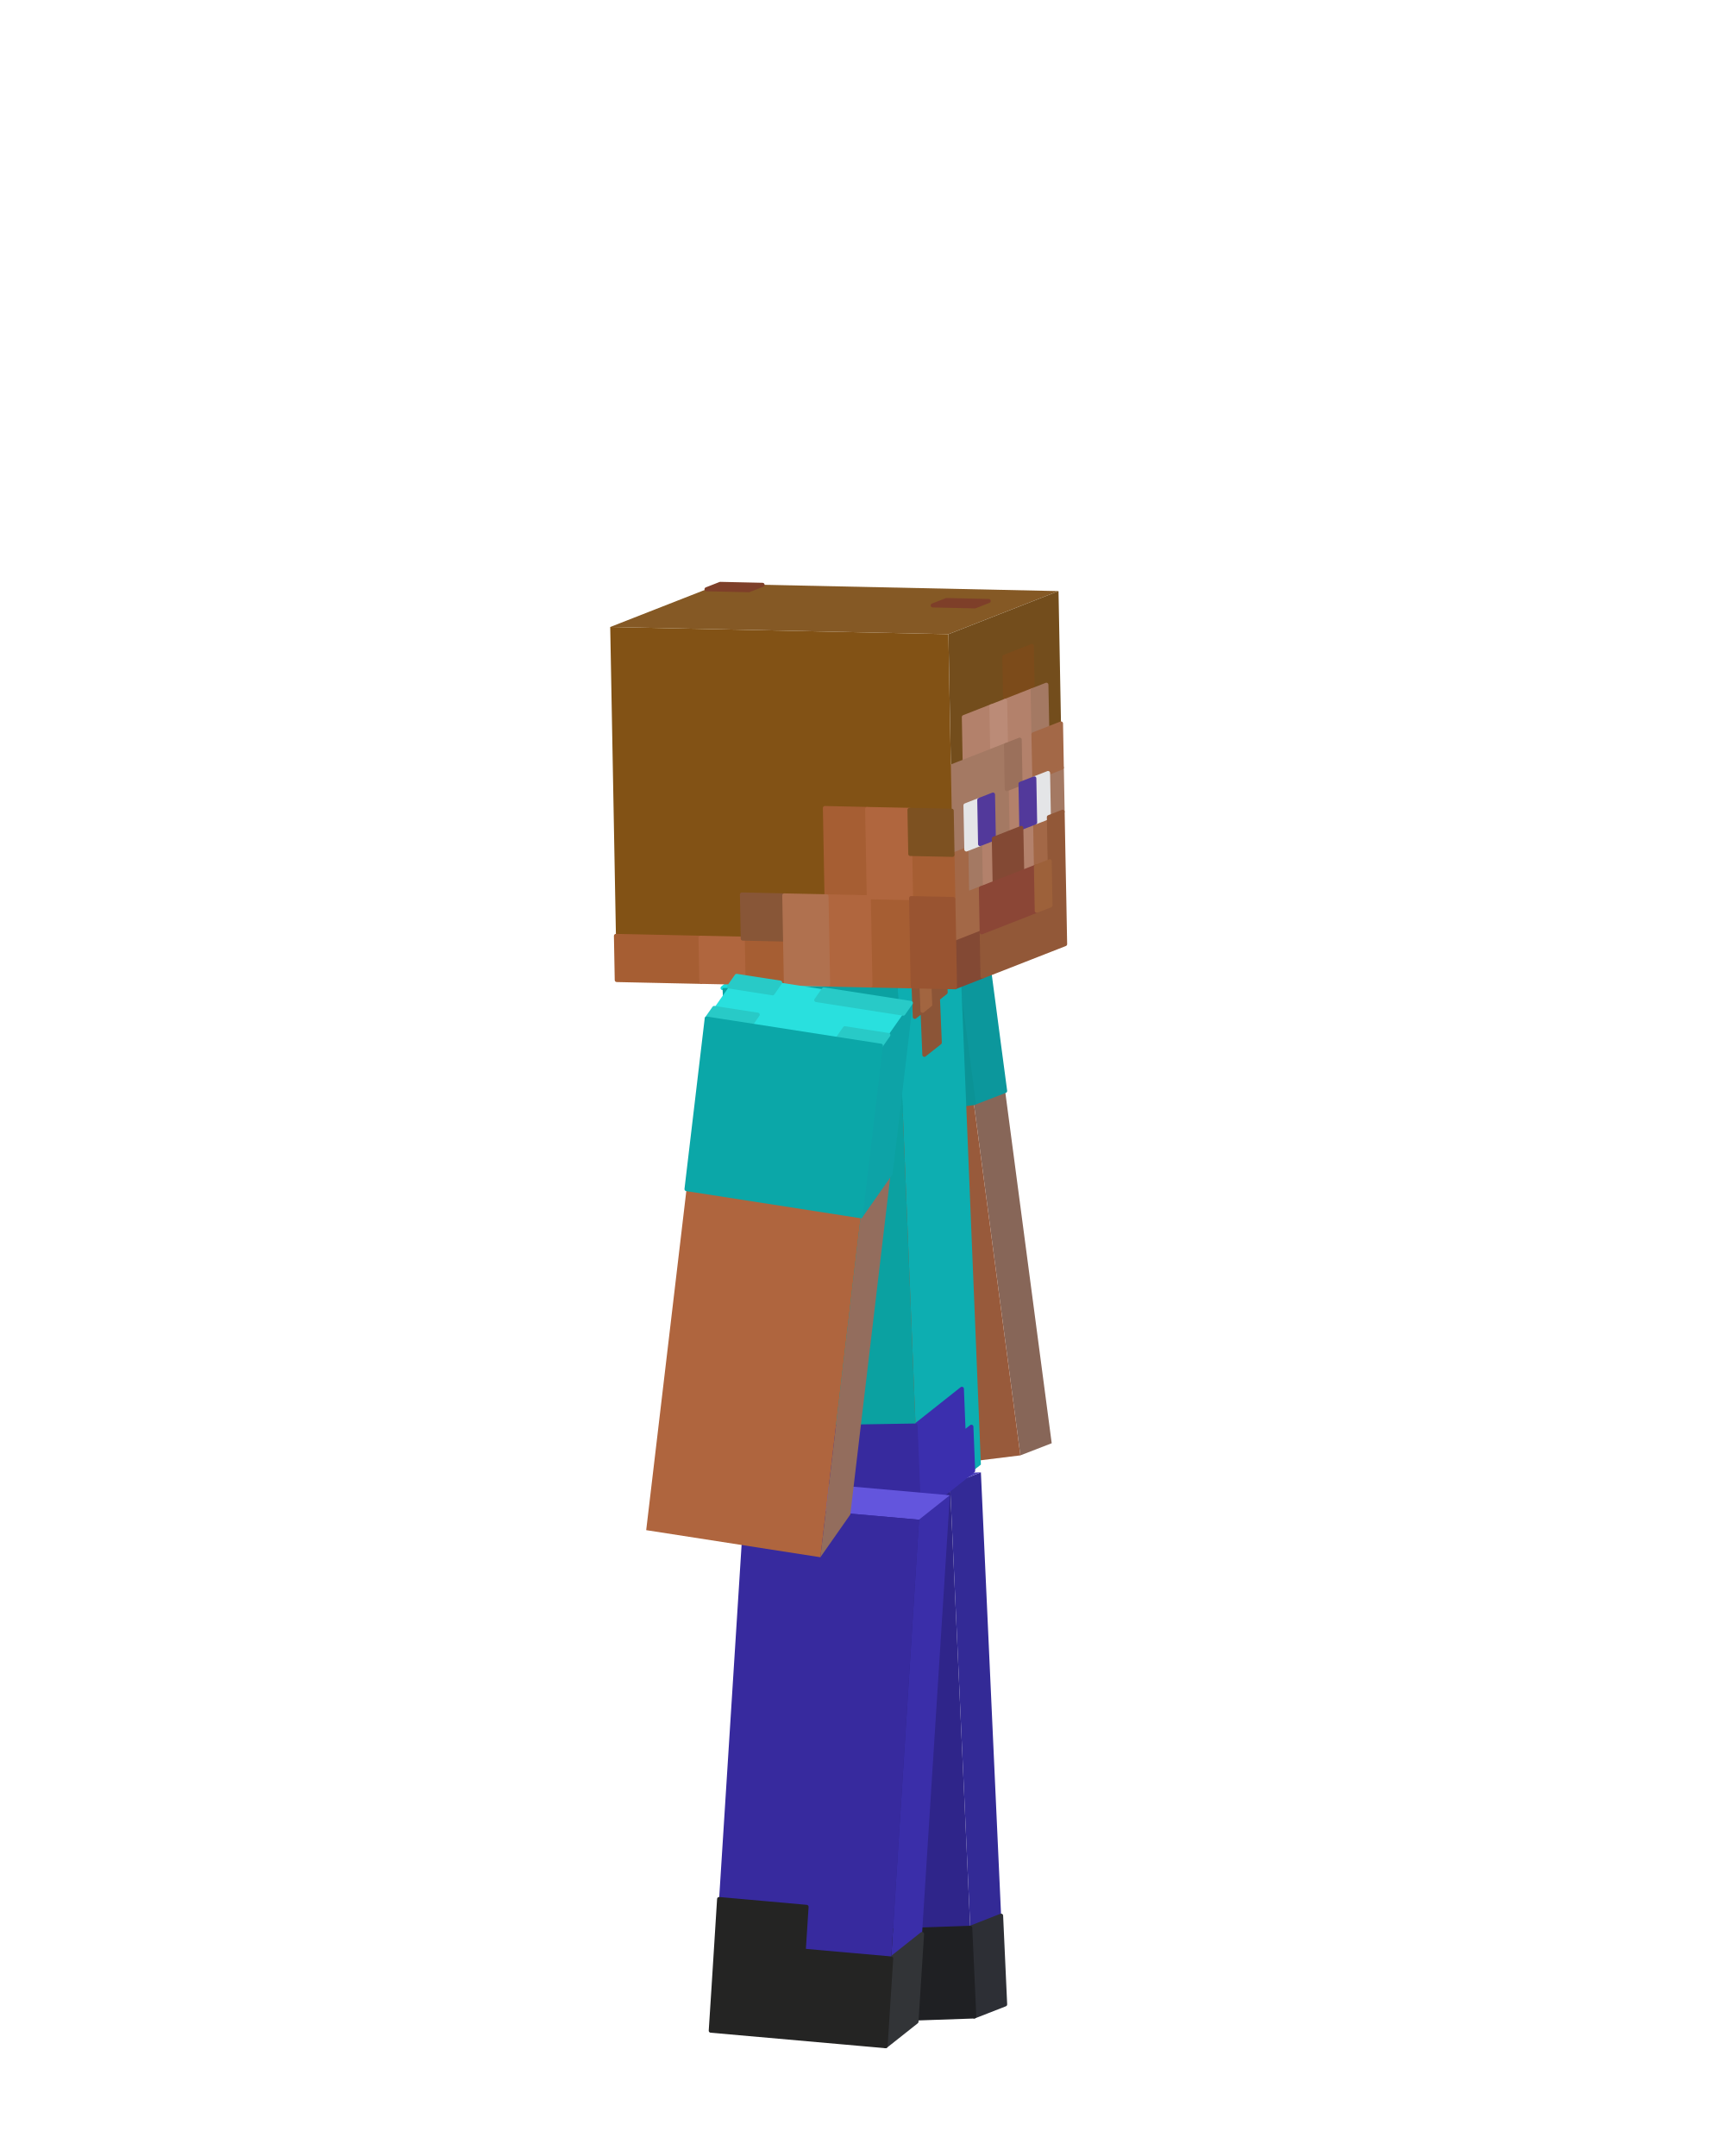
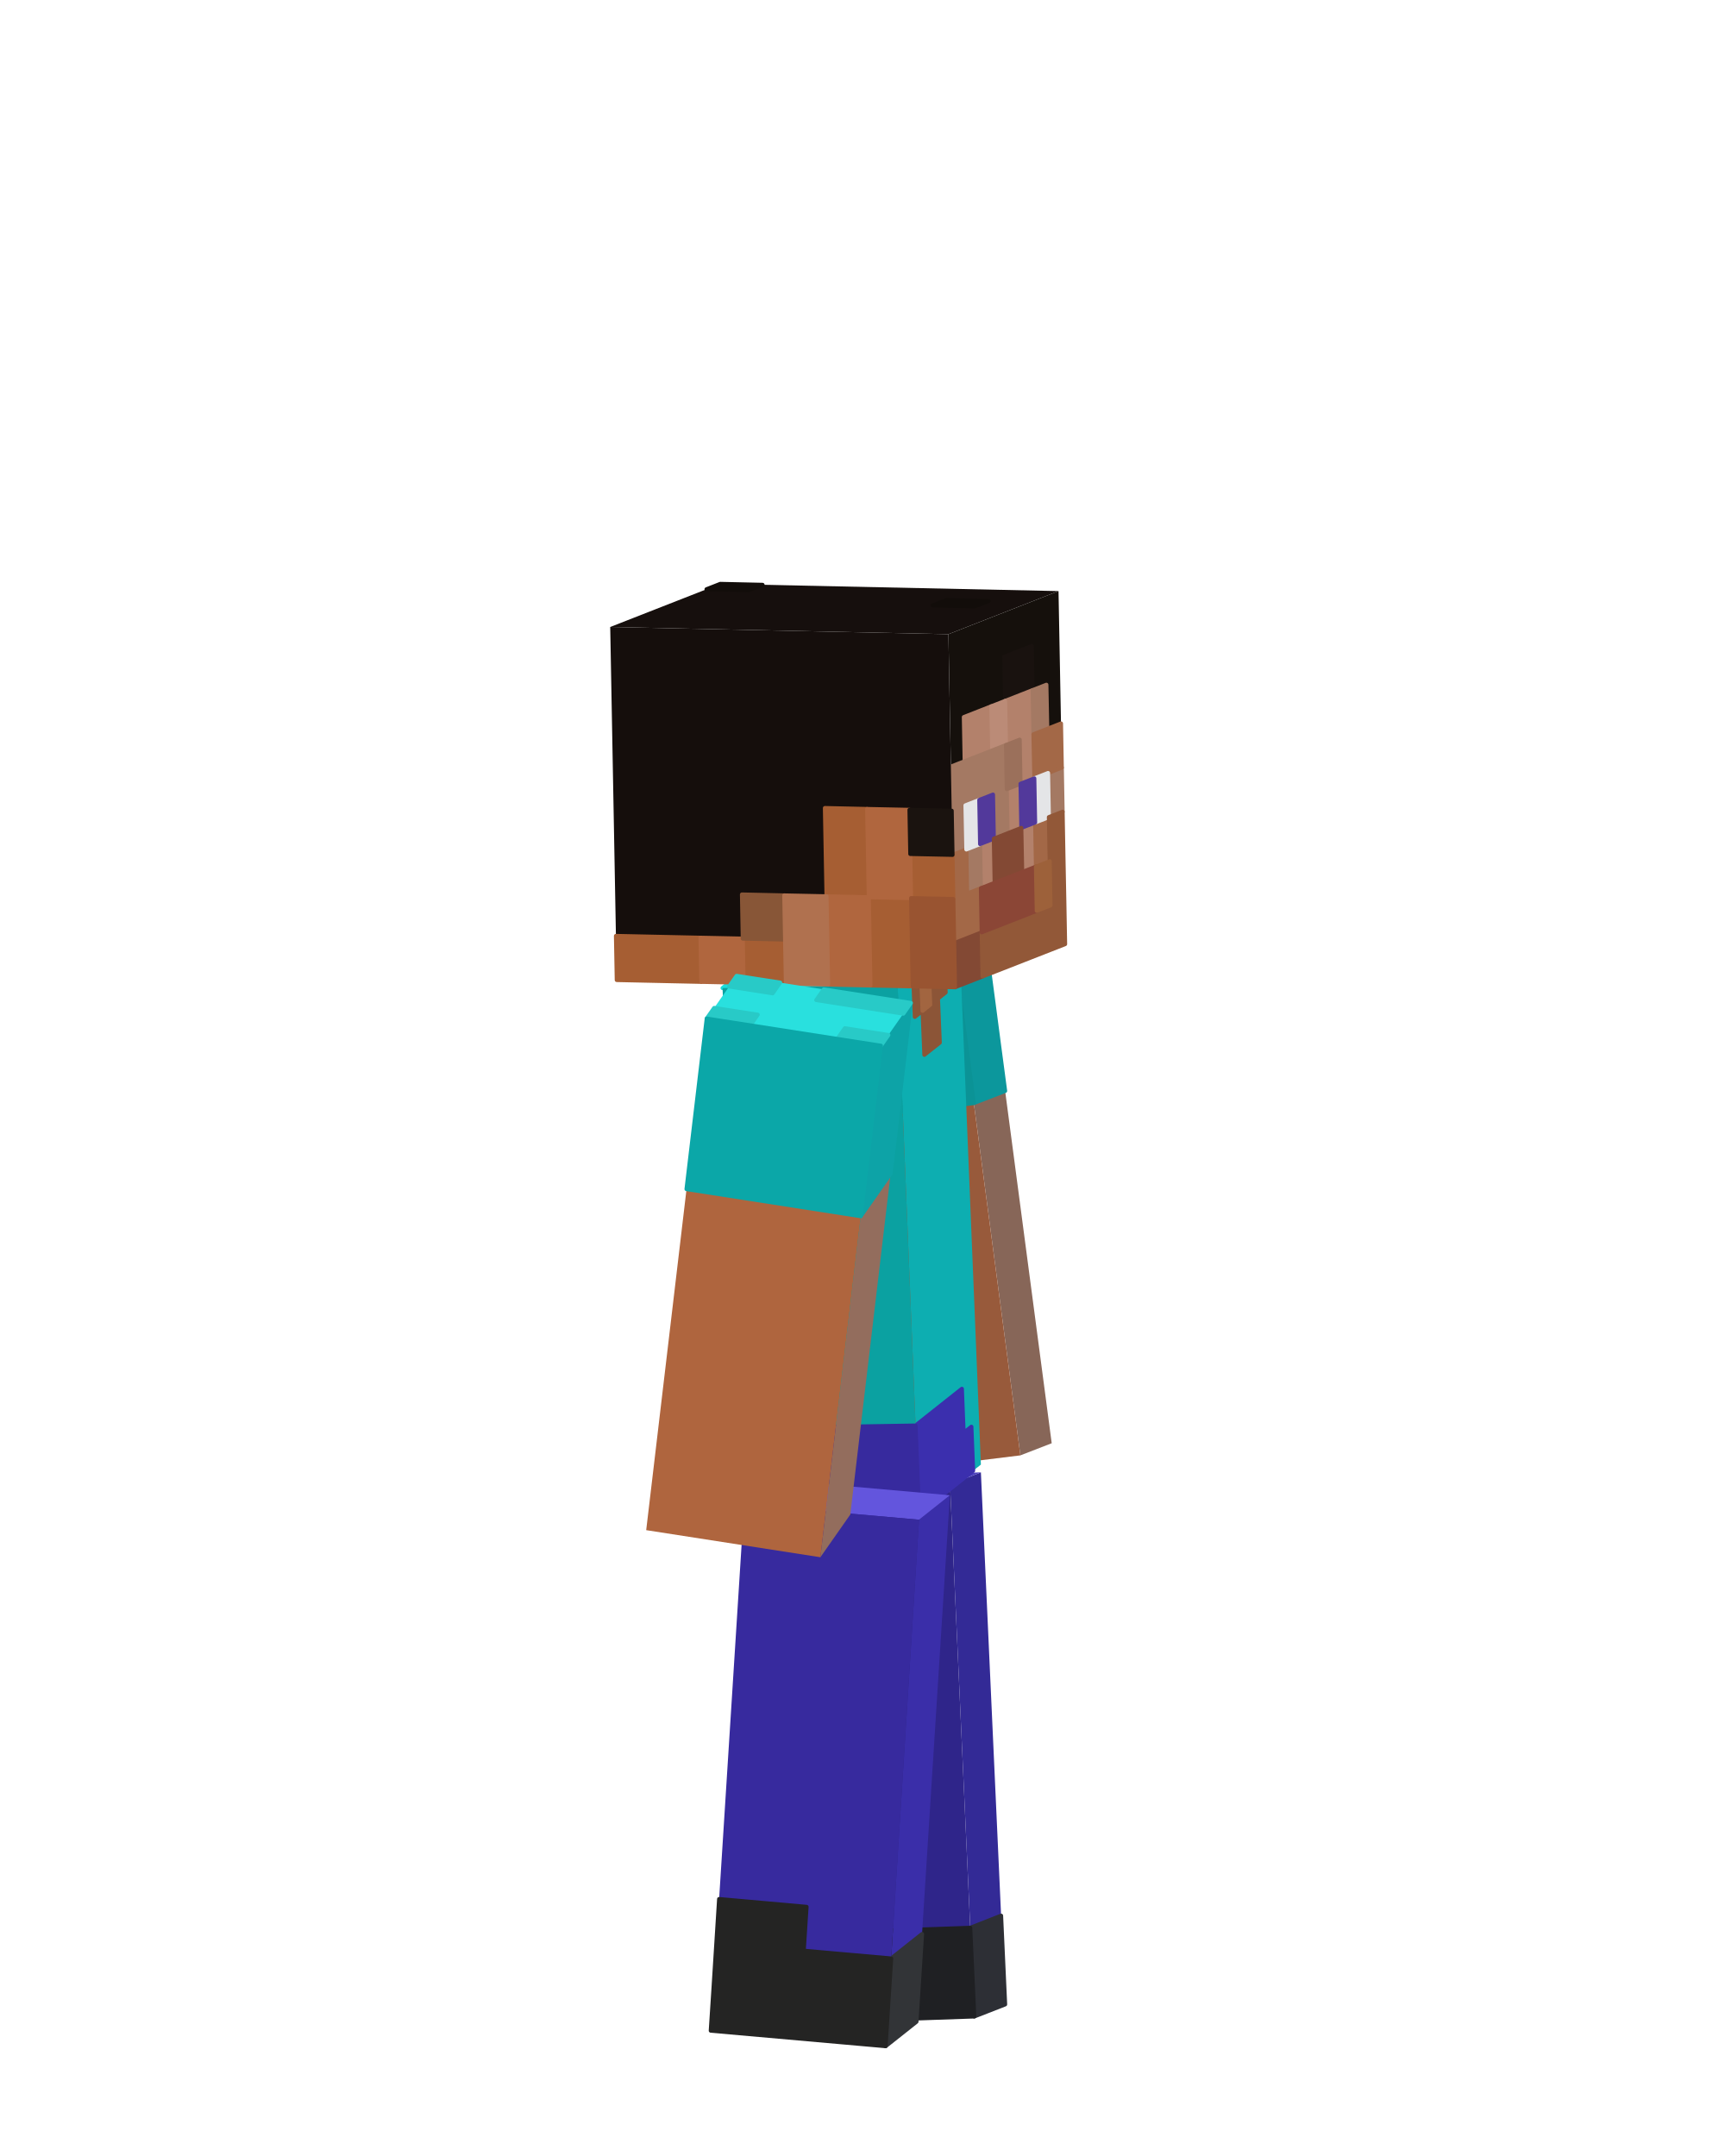
<svg xmlns="http://www.w3.org/2000/svg" viewBox="0 0 256 320" width="256" height="320" role="img" aria-labelledby="steve-side-title">
  <g id="steve">
    <g id="arm-left" aria-label="Left arm">
      <g class="face" data-face="top">
        <path fill="#0db7ba" d="M115.31 140.76L119.95 138.96L145.71 135.77L141.06 137.57Z" />
        <path fill="#0da2a6" stroke="#0da2a6" stroke-width=".6" stroke-linejoin="round" d="M115.31 140.76L116.47 140.31L122.91 139.51L121.75 139.96ZM118.79 139.41L119.95 138.96L126.39 138.16L125.23 138.61ZM128.19 139.17L129.35 138.72L135.79 137.92L134.62 138.37ZM134.62 138.37L135.79 137.92L142.23 137.12L141.06 137.57ZM138.11 137.02L139.27 136.57L145.71 135.77L144.55 136.22Z" />
      </g>
      <g class="face" data-face="front">
        <path fill="#876658" d="M141.06 137.57L145.71 135.77L156.08 214.21L151.43 216.01Z" />
        <path fill="#0c979c" stroke="#0c979c" stroke-width=".6" stroke-linejoin="round" d="M141.06 137.57L145.71 135.77L146.57 142.31L141.93 144.11ZM141.93 144.11L146.57 142.31L147.44 148.85L142.79 150.65ZM142.79 150.65L147.44 148.85L148.3 155.38L143.66 157.18ZM143.66 157.18L148.3 155.38L149.17 161.92L144.52 163.72Z" />
      </g>
      <g class="face" data-face="nx">
        <path fill="#985a3b" d="M115.31 140.76L141.06 137.57L151.43 216.01L125.68 219.19Z" />
        <path fill="#0b9396" stroke="#0b9396" stroke-width=".6" stroke-linejoin="round" d="M115.31 140.76L141.06 137.57L141.93 144.11L116.17 147.29ZM116.17 147.29L141.93 144.11L142.79 150.65L117.03 153.83ZM117.03 153.83L142.79 150.65L143.66 157.18L117.9 160.37ZM117.9 160.37L143.66 157.18L144.52 163.72L118.76 166.9Z" />
      </g>
    </g>
    <g id="leg-left" aria-label="Left leg">
      <g class="face" data-face="front">
        <path fill="#332a96" d="M140.99 220.33L145.57 218.53L149.17 297.5L144.59 299.29Z" />
        <path fill="#2d2f35" stroke="#2d2f35" stroke-width=".6" stroke-linejoin="round" d="M143.99 286.13L148.57 284.33L148.87 290.91L144.29 292.71ZM144.29 292.71L148.87 290.91L149.17 297.5L144.59 299.29Z" />
      </g>
      <g class="face" data-face="top">
        <path fill="#4b40bd" d="M115.02 221.22L119.6 219.43L145.57 218.53L140.99 220.33Z" />
      </g>
      <g class="face" data-face="nx">
        <path fill="#2f258a" d="M115.02 221.22L140.99 220.33L144.59 299.29L118.62 300.19Z" />
        <path fill="#1f2023" stroke="#1f2023" stroke-width=".6" stroke-linejoin="round" d="M117.72 280.45L130.7 280L131 286.58L118.02 287.03ZM118.02 287.03L143.99 286.13L144.29 292.71L118.32 293.61ZM118.32 293.61L144.29 292.71L144.59 299.29L118.62 300.19Z" />
      </g>
    </g>
    <g id="torso" aria-label="Torso">
      <g class="face" data-face="front">
        <path fill="#0daeb1" d="M133.21 146.21L142.37 138.95L145.57 217.38L136.41 224.65Z" />
        <path fill="#8c5537" stroke="#8c5537" stroke-width=".6" stroke-linejoin="round" d="M135.5 144.4L136.64 143.49L136.91 150.03L135.76 150.93ZM137.79 142.58L140.08 140.76L140.34 147.3L138.05 149.12ZM136.91 150.03L139.2 148.21L139.47 154.75L137.18 156.56Z" />
        <path fill="#a26540" stroke="#a26540" stroke-width=".6" stroke-linejoin="round" d="M136.64 143.49L137.79 142.58L138.05 149.12L136.91 150.03Z" />
        <path fill="#3b2fae" stroke="#3b2fae" stroke-width=".6" stroke-linejoin="round" d="M135.87 211.58L142.75 206.13L143.01 212.66L136.14 218.11ZM136.14 218.11L144.16 211.76L144.42 218.29L136.41 224.65Z" />
      </g>
      <g class="face" data-face="top">
        <path fill="#a25d39" d="M107.23 146.65L116.39 139.38L142.37 138.95L133.21 146.21Z" />
        <path fill="#19dedd" stroke="#19dedd" stroke-width=".6" stroke-linejoin="round" d="M107.23 146.65L108.37 145.74L114.87 145.63L113.72 146.54ZM115.25 140.29L116.39 139.38L122.89 139.27L121.74 140.18ZM113.72 146.54L114.87 145.63L121.36 145.52L120.22 146.43ZM121.74 140.18L122.89 139.27L129.38 139.17L128.23 140.07ZM120.22 146.43L121.36 145.52L127.86 145.41L126.71 146.32ZM128.23 140.07L129.38 139.17L135.87 139.06L134.73 139.97ZM126.71 146.32L127.86 145.41L134.35 145.31L133.21 146.21ZM134.73 139.97L135.87 139.06L142.37 138.95L141.22 139.86Z" />
      </g>
      <g class="face" data-face="nx">
        <path fill="#0ba1a1" d="M107.23 146.65L133.21 146.21L136.41 224.65L110.43 225.08Z" />
        <path fill="#372a9e" stroke="#372a9e" stroke-width=".6" stroke-linejoin="round" d="M109.9 212.01L135.87 211.58L136.14 218.11L110.16 218.55ZM110.16 218.55L136.14 218.11L136.41 224.65L110.43 225.08Z" />
      </g>
    </g>
    <g id="leg-right" aria-label="Right leg">
      <g class="face" data-face="front">
        <path fill="#3a2ea9" d="M136.39 225.56L140.97 221.93L136.01 300.07L131.43 303.7Z" />
        <path fill="#323437" stroke="#323437" stroke-width=".6" stroke-linejoin="round" d="M132.26 290.68L136.84 287.05L136.42 293.56L131.84 297.19ZM131.84 297.19L136.42 293.56L136.01 300.07L131.43 303.7Z" />
      </g>
      <g class="face" data-face="top">
        <path fill="#6355dd" d="M110.44 223.26L115.03 219.63L140.97 221.93L136.39 225.56Z" />
      </g>
      <g class="face" data-face="nx">
        <path fill="#372a9e" d="M110.44 223.26L136.39 225.56L131.43 303.7L105.48 301.4Z" />
        <path fill="#242423" stroke="#242423" stroke-width=".6" stroke-linejoin="round" d="M106.72 281.86L119.7 283.02L119.28 289.53L106.31 288.38ZM106.31 288.38L132.26 290.68L131.84 297.19L105.9 294.89ZM105.9 294.89L131.84 297.19L131.43 303.7L105.48 301.4Z" />
      </g>
    </g>
    <g id="head" aria-label="Head">
      <g class="face" data-face="top">
-         <path fill="#855925" d="M90.56 93.06L106.89 86.66L157.09 87.73L140.75 94.13Z" />
-         <path fill="#7e3f29" stroke="#7e3f29" stroke-width=".6" stroke-linejoin="round" d="M104.85 87.46L106.89 86.66L113.17 86.8L111.13 87.6ZM138.42 89.86L140.46 89.06L146.73 89.2L144.69 90Z" />
+         <path fill="#160f0d" d="M90.56 93.06L106.89 86.66L157.09 87.73L140.75 94.13Z" />
+         <path fill="#120d0a" stroke="#120d0a" stroke-width=".6" stroke-linejoin="round" d="M104.85 87.46L106.89 86.66L113.17 86.8L111.13 87.6ZM138.42 89.86L140.46 89.06L146.73 89.2L144.69 90Z" />
      </g>
      <g class="face" data-face="front">
-         <path fill="#734d1c" d="M140.75 94.13L157.09 87.73L158.07 140.13L141.73 146.53Z" />
-         <path fill="#7c4b1a" stroke="#7c4b1a" stroke-width=".6" stroke-linejoin="round" d="M149.05 97.48L153.13 95.88L153.25 102.43L149.17 104.03Z" />
+         <path fill="#15100c" d="M140.75 94.13L157.09 87.73L158.07 140.13L141.73 146.53Z" />
+         <path fill="#19120f" stroke="#19120f" stroke-width=".6" stroke-linejoin="round" d="M149.05 97.48L153.13 95.88L153.25 102.43L149.17 104.03Z" />
        <path fill="#b3816b" stroke="#b3816b" stroke-width=".6" stroke-linejoin="round" d="M143.04 106.43L147.12 104.83L147.25 111.38L143.16 112.98ZM149.17 104.03L153.25 102.43L153.37 108.98L149.29 110.58ZM151.33 109.78L153.37 108.98L153.5 115.53L151.45 116.33ZM149.41 117.13L151.45 116.33L151.57 122.88L149.53 123.68ZM145.45 125.28L147.49 124.48L147.61 131.03L145.57 131.83ZM151.57 122.88L153.62 122.08L153.74 128.63L151.7 129.43Z" />
        <path fill="#bb8b77" stroke="#bb8b77" stroke-width=".6" stroke-linejoin="round" d="M147.12 104.83L149.17 104.03L149.29 110.58L147.25 111.38Z" />
        <path fill="#a47963" stroke="#a47963" stroke-width=".6" stroke-linejoin="round" d="M153.25 102.43L155.29 101.63L155.42 108.18L153.37 108.98ZM141.12 113.78L149.29 110.58L149.41 117.13L141.24 120.33ZM141.24 120.33L143.28 119.53L143.41 126.08L141.36 126.88ZM147.37 117.93L149.41 117.13L149.53 123.68L147.49 124.48ZM155.54 114.73L157.58 113.93L157.7 120.48L155.66 121.28ZM143.41 126.08L145.45 125.28L145.57 131.83L143.53 132.63Z" />
        <path fill="#9b705b" stroke="#9b705b" stroke-width=".6" stroke-linejoin="round" d="M149.29 110.58L151.33 109.78L151.45 116.33L149.41 117.13Z" />
        <path fill="#a36847" stroke="#a36847" stroke-width=".6" stroke-linejoin="round" d="M153.37 108.98L157.46 107.38L157.58 113.93L153.5 115.53ZM141.36 126.88L143.41 126.08L143.53 132.63L141.48 133.43ZM153.62 122.08L155.66 121.28L155.78 127.83L153.74 128.63ZM141.48 133.43L145.57 131.83L145.69 138.38L141.61 139.98Z" />
        <path fill="#e4e5e7" stroke="#e4e5e7" stroke-width=".6" stroke-linejoin="round" d="M143.28 119.53L145.33 118.73L145.45 125.28L143.41 126.08ZM153.5 115.53L155.54 114.73L155.66 121.28L153.62 122.08Z" />
        <path fill="#52399b" stroke="#52399b" stroke-width=".6" stroke-linejoin="round" d="M145.33 118.73L147.37 117.93L147.49 124.48L145.45 125.28ZM151.45 116.33L153.5 115.53L153.62 122.08L151.57 122.88Z" />
        <path fill="#834934" stroke="#834934" stroke-width=".6" stroke-linejoin="round" d="M147.49 124.48L151.57 122.88L151.7 129.43L147.61 131.03ZM141.61 139.98L145.69 138.38L145.81 144.93L141.73 146.53Z" />
        <path fill="#925838" stroke="#925838" stroke-width=".6" stroke-linejoin="round" d="M155.66 121.28L157.7 120.48L157.82 127.03L155.78 127.83ZM155.78 127.83L157.82 127.03L157.95 133.58L155.9 134.38ZM145.69 138.38L157.95 133.58L158.07 140.13L145.81 144.93Z" />
        <path fill="#8b4636" stroke="#8b4636" stroke-width=".6" stroke-linejoin="round" d="M145.57 131.83L153.74 128.63L153.86 135.18L145.69 138.38Z" />
        <path fill="#9d613a" stroke="#9d613a" stroke-width=".6" stroke-linejoin="round" d="M153.74 128.63L155.78 127.83L155.9 134.38L153.86 135.18Z" />
      </g>
      <g class="face" data-face="nx">
-         <path fill="#825215" d="M90.56 93.06L140.75 94.13L141.73 146.53L91.53 145.46Z" />
+         <path fill="#150e0c" d="M90.56 93.06L140.75 94.13L141.73 146.53L91.53 145.46Z" />
        <path fill="#a65e33" stroke="#a65e33" stroke-width=".6" stroke-linejoin="round" d="M122.42 119.93L128.69 120.07L128.81 126.62L122.54 126.48ZM122.54 126.48L128.81 126.62L128.93 133.17L122.66 133.03ZM135.09 126.75L141.36 126.88L141.48 133.43L135.21 133.3ZM128.93 133.17L135.21 133.3L135.33 139.85L129.06 139.72ZM91.41 138.91L103.96 139.18L104.08 145.73L91.53 145.46ZM110.23 139.31L116.51 139.45L116.63 146L110.35 145.86ZM129.06 139.72L135.33 139.85L135.45 146.4L129.18 146.27Z" />
        <path fill="#b0663e" stroke="#b0663e" stroke-width=".6" stroke-linejoin="round" d="M128.69 120.07L134.97 120.2L135.09 126.75L128.81 126.62ZM128.81 126.62L135.09 126.75L135.21 133.3L128.93 133.17ZM122.66 133.03L128.93 133.17L129.06 139.72L122.78 139.58ZM103.96 139.18L110.23 139.31L110.35 145.86L104.08 145.73ZM122.78 139.58L129.06 139.72L129.18 146.27L122.9 146.13Z" />
-         <path fill="#7d5121" stroke="#7d5121" stroke-width=".6" stroke-linejoin="round" d="M134.97 120.2L141.24 120.33L141.36 126.88L135.09 126.75Z" />
+         <path fill="#1a130f" stroke="#1a130f" stroke-width=".6" stroke-linejoin="round" d="M134.97 120.2L141.24 120.33L141.36 126.88L135.09 126.75Z" />
        <path fill="#885637" stroke="#885637" stroke-width=".6" stroke-linejoin="round" d="M110.11 132.76L116.39 132.9L116.51 139.45L110.23 139.31Z" />
        <path fill="#b0714f" stroke="#b0714f" stroke-width=".6" stroke-linejoin="round" d="M116.39 132.9L122.66 133.03L122.78 139.58L116.51 139.45ZM116.51 139.45L122.78 139.58L122.9 146.13L116.63 146Z" />
        <path fill="#995431" stroke="#995431" stroke-width=".6" stroke-linejoin="round" d="M135.21 133.3L141.48 133.43L141.61 139.98L135.33 139.85ZM135.33 139.85L141.61 139.98L141.73 146.53L135.45 146.4Z" />
      </g>
    </g>
    <g id="arm-right" aria-label="Right arm">
      <g class="face" data-face="front">
        <path fill="#936d5d" d="M130.73 155.21L135.17 148.86L126.19 224.79L121.75 231.13Z" />
        <path fill="#0da3a7" stroke="#0da3a7" stroke-width=".6" stroke-linejoin="round" d="M130.73 155.21L135.17 148.86L134.42 155.19L129.98 161.53ZM129.98 161.53L134.42 155.19L133.68 161.51L129.23 167.86ZM129.23 167.86L133.68 161.51L132.93 167.84L128.48 174.19ZM128.48 174.19L132.93 167.84L132.18 174.17L127.73 180.51Z" />
      </g>
      <g class="face" data-face="top">
        <path fill="#29e0de" d="M104.88 151.18L109.32 144.84L135.17 148.86L130.73 155.21Z" />
        <path fill="#28cac7" stroke="#28cac7" stroke-width=".6" stroke-linejoin="round" d="M104.88 151.18L105.99 149.6L112.45 150.6L111.34 152.19ZM108.21 146.42L109.32 144.84L115.78 145.84L114.67 147.43ZM121.14 148.43L122.25 146.85L128.71 147.85L127.6 149.44ZM124.27 154.2L125.38 152.61L131.84 153.62L130.73 155.21ZM127.6 149.44L128.71 147.85L135.17 148.86L134.06 150.45Z" />
      </g>
      <g class="face" data-face="nx">
        <path fill="#af653e" d="M104.88 151.18L130.73 155.21L121.75 231.13L95.9 227.11Z" />
        <path fill="#0ba7a8" stroke="#0ba7a8" stroke-width=".6" stroke-linejoin="round" d="M104.88 151.18L130.73 155.21L129.98 161.53L104.13 157.51ZM104.13 157.51L129.98 161.53L129.23 167.86L103.38 163.84ZM103.38 163.84L129.23 167.86L128.48 174.19L102.63 170.16ZM102.63 170.16L128.48 174.19L127.73 180.51L101.88 176.49Z" />
      </g>
    </g>
  </g>
</svg>
